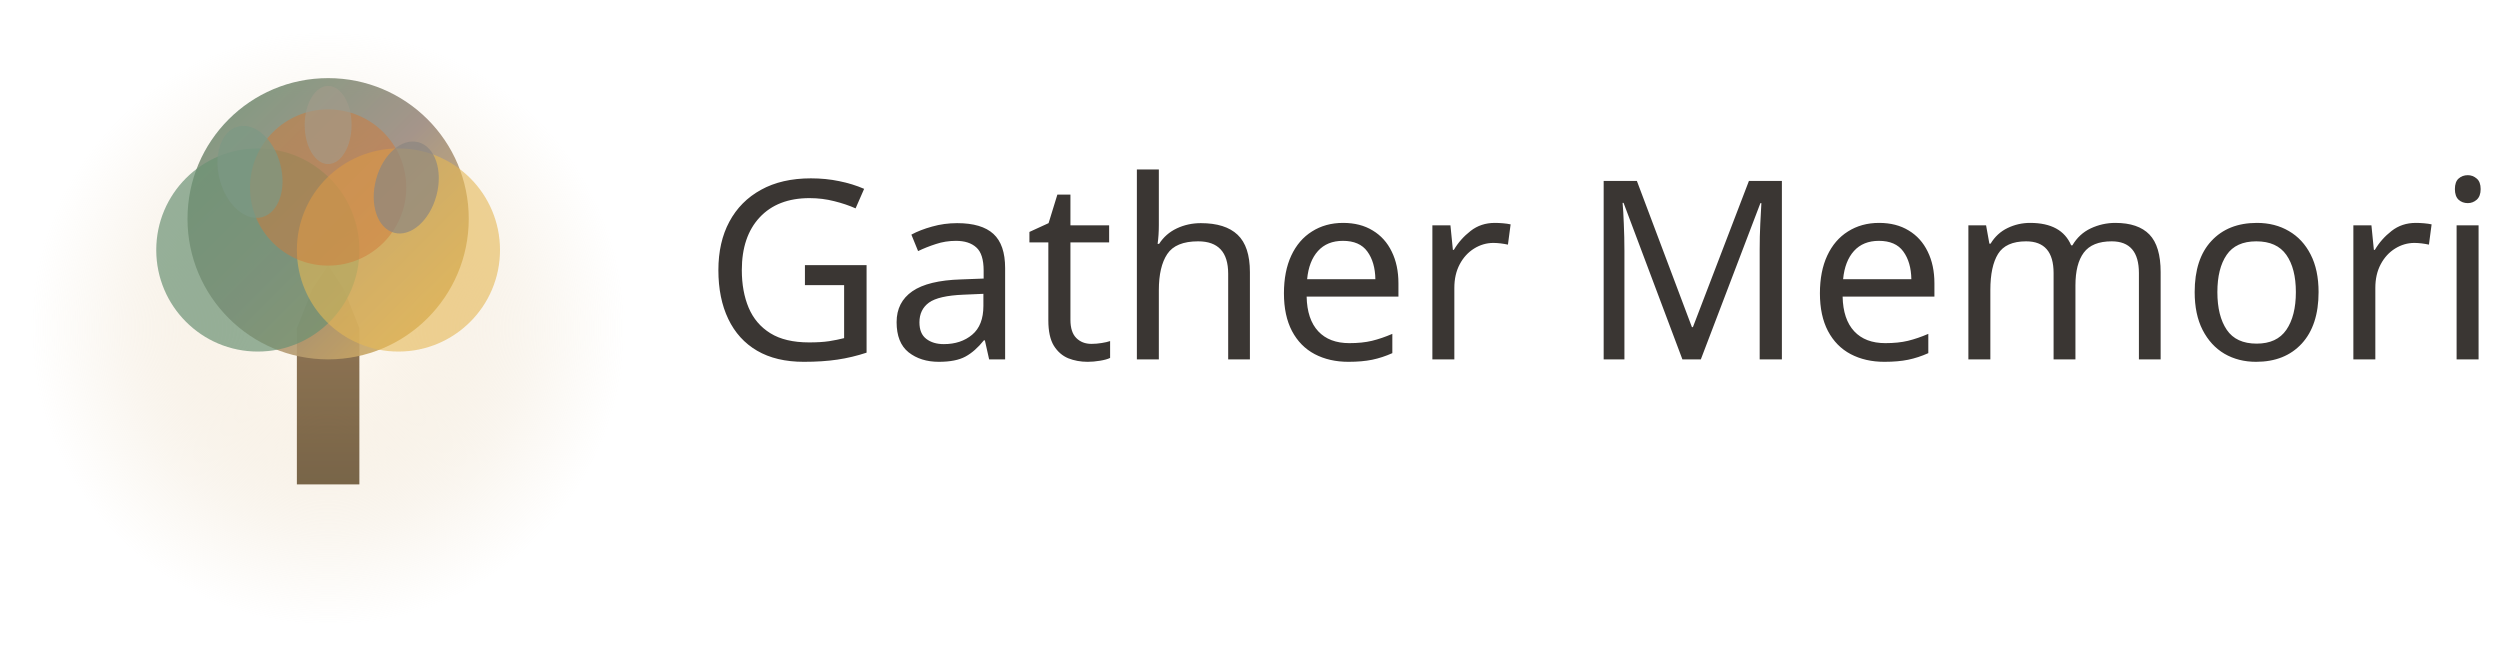
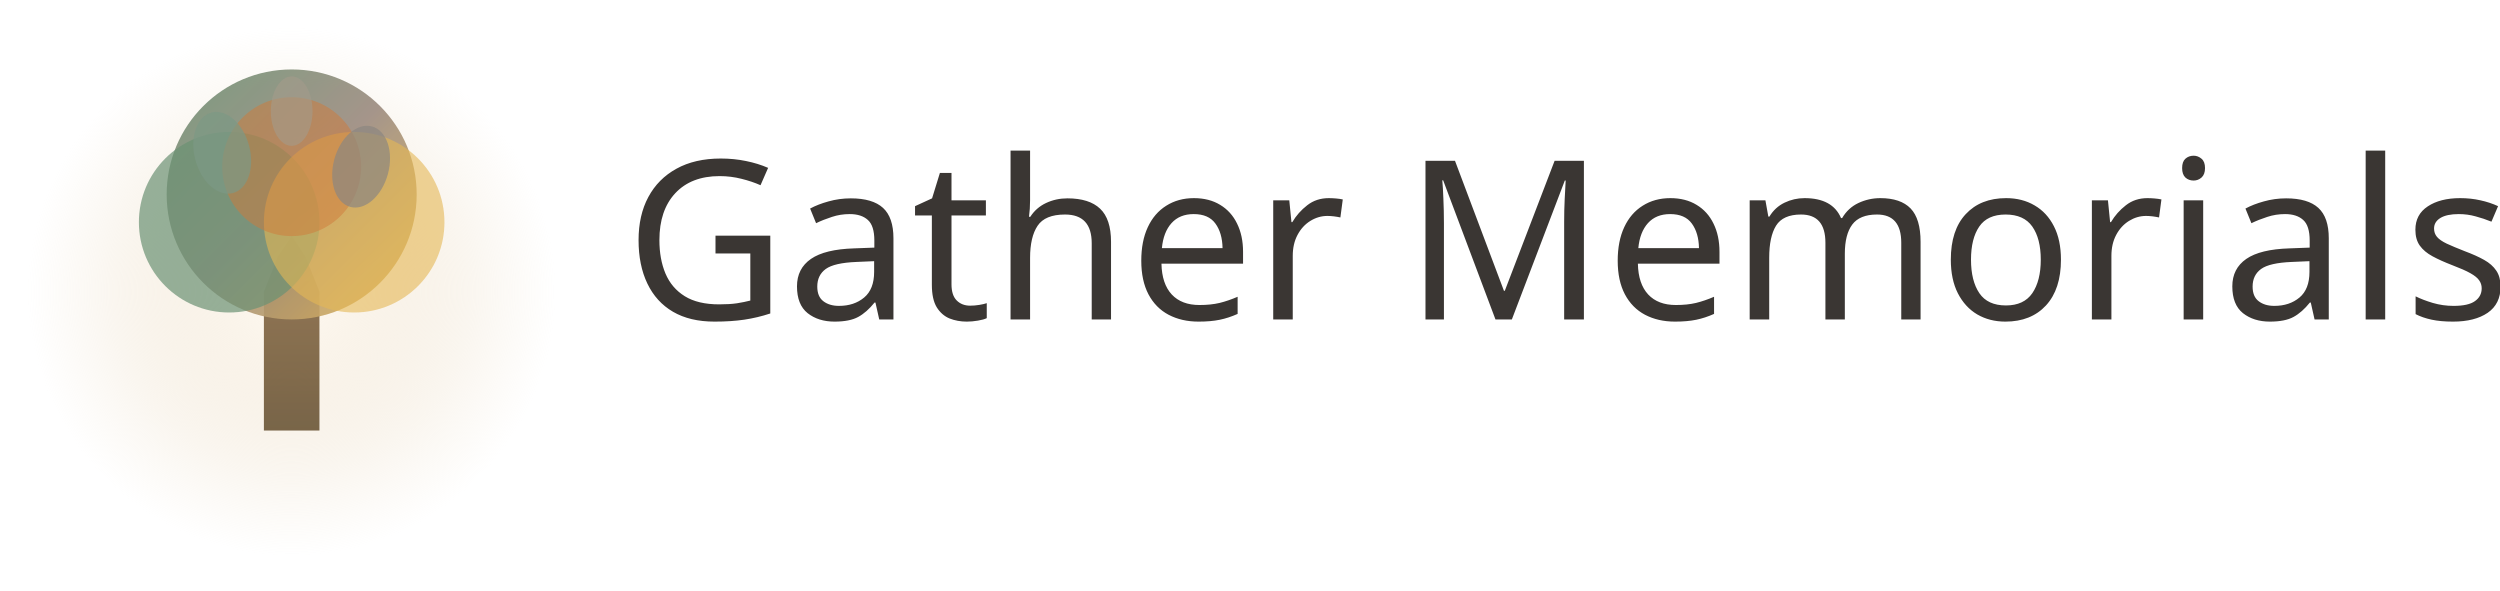
- <svg xmlns="http://www.w3.org/2000/svg" width="320" height="85" viewBox="0 0 320 85">
+ <svg xmlns="http://www.w3.org/2000/svg" width="360" height="85" viewBox="0 0 360 85">
  <defs>
    <linearGradient id="navFoliageGradient" x1="0%" y1="0%" x2="100%" y2="100%">
      <stop offset="0%" style="stop-color:#6B9174;stop-opacity:1" />
      <stop offset="50%" style="stop-color:#9B8B7E;stop-opacity:1" />
      <stop offset="100%" style="stop-color:#E4B755;stop-opacity:1" />
    </linearGradient>
    <linearGradient id="navTrunkGradient" x1="0%" y1="0%" x2="0%" y2="100%">
      <stop offset="0%" style="stop-color:#8B6D47;stop-opacity:1" />
      <stop offset="100%" style="stop-color:#6B5536;stop-opacity:1" />
    </linearGradient>
    <radialGradient id="navBgGradient">
      <stop offset="0%" style="stop-color:#FFF9F0;stop-opacity:0.8" />
      <stop offset="70%" style="stop-color:#E8D5B7;stop-opacity:0.2" />
      <stop offset="100%" style="stop-color:#E8D5B7;stop-opacity:0" />
    </radialGradient>
  </defs>
  <circle cx="42" cy="42" r="38" fill="url(#navBgGradient)" />
  <g transform="translate(42, 42)">
    <path d="M -4,20 L -4,0 L -2,-5 L 0,-8 L 2,-5 L 4,0 L 4,20 Z" fill="url(#navTrunkGradient)" opacity="0.9" />
    <circle cx="0" cy="-14" r="18" fill="url(#navFoliageGradient)" opacity="0.9" />
    <circle cx="-9" cy="-10" r="13" fill="#6B9174" opacity="0.7" />
    <circle cx="9" cy="-10" r="13" fill="#E4B755" opacity="0.6" />
    <circle cx="0" cy="-18" r="10" fill="#CF7939" opacity="0.5" />
    <g transform="translate(-10, -20)">
      <ellipse cx="0" cy="0" rx="4" ry="6" fill="#7C9885" opacity="0.7" transform="rotate(-15)" />
    </g>
    <g transform="translate(10, -18)">
      <ellipse cx="0" cy="0" rx="4" ry="6" fill="#8B8680" opacity="0.7" transform="rotate(15)" />
    </g>
    <g transform="translate(0, -26)">
      <ellipse cx="0" cy="0" rx="3" ry="5" fill="#A39B8B" opacity="0.6" />
    </g>
  </g>
  <text x="90" y="46" font-family="'Segoe UI', -apple-system, sans-serif" font-size="32" font-weight="300" fill="#3A3633">
        Gather Memorials
    </text>
</svg>
